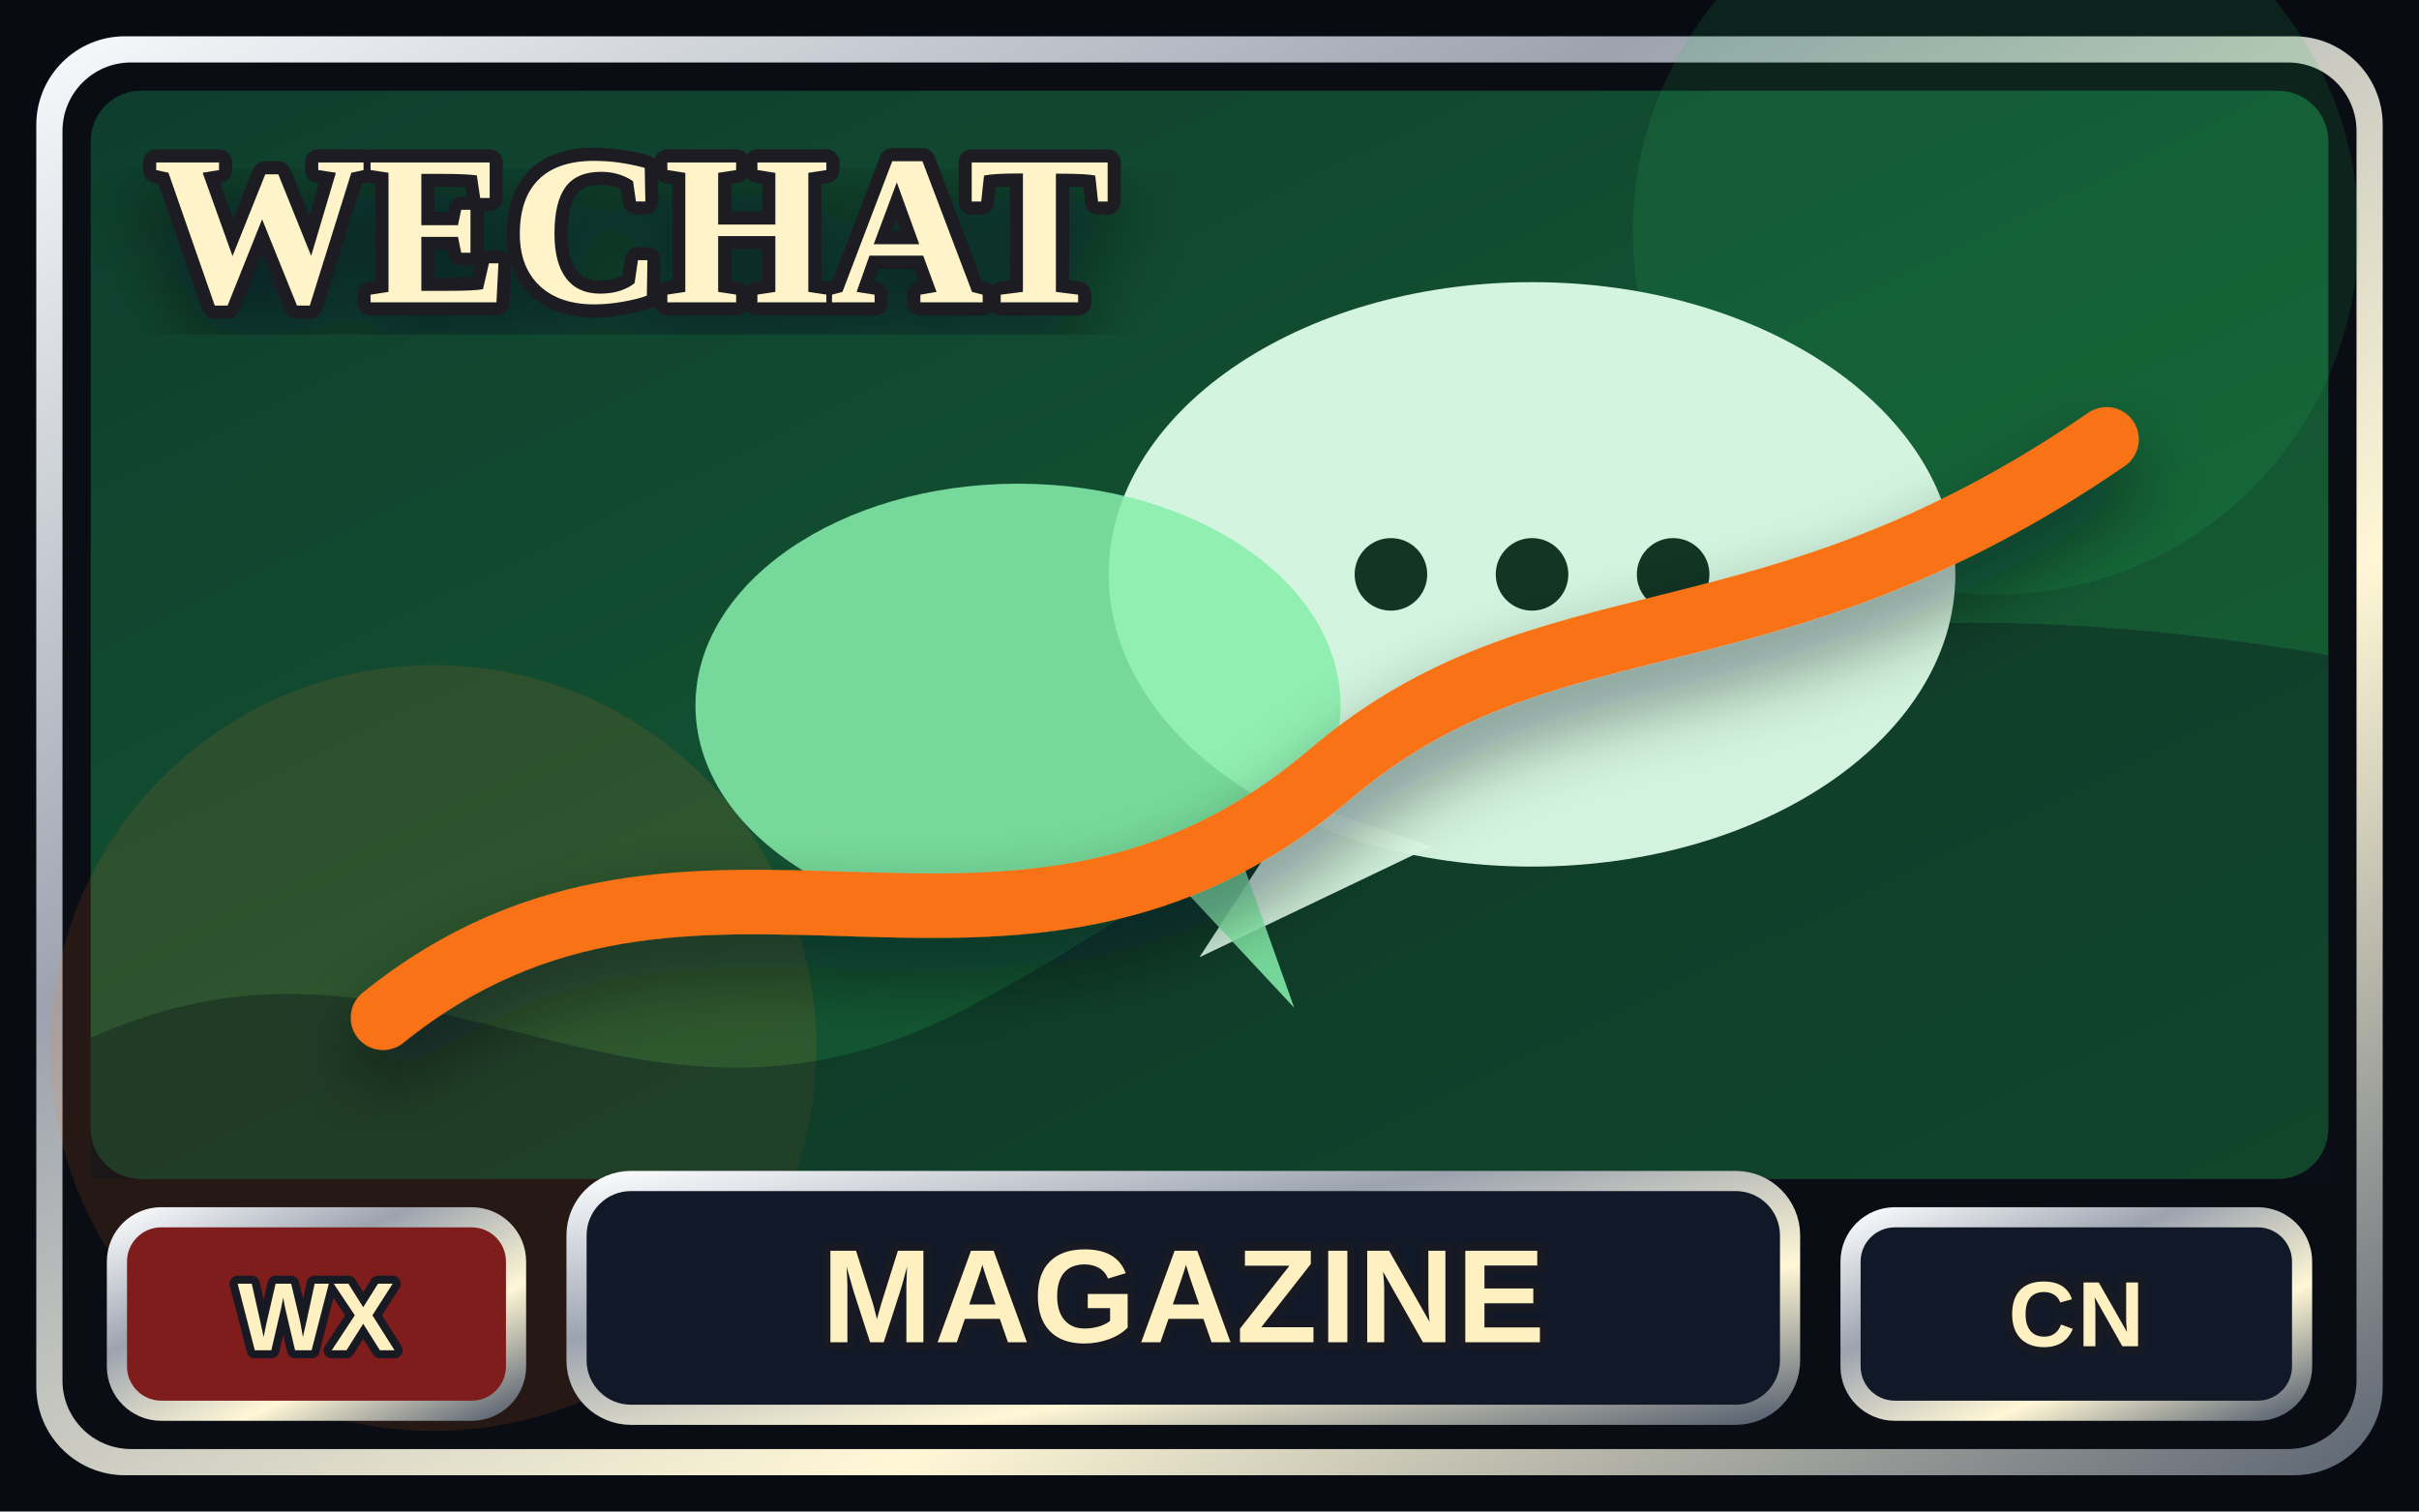
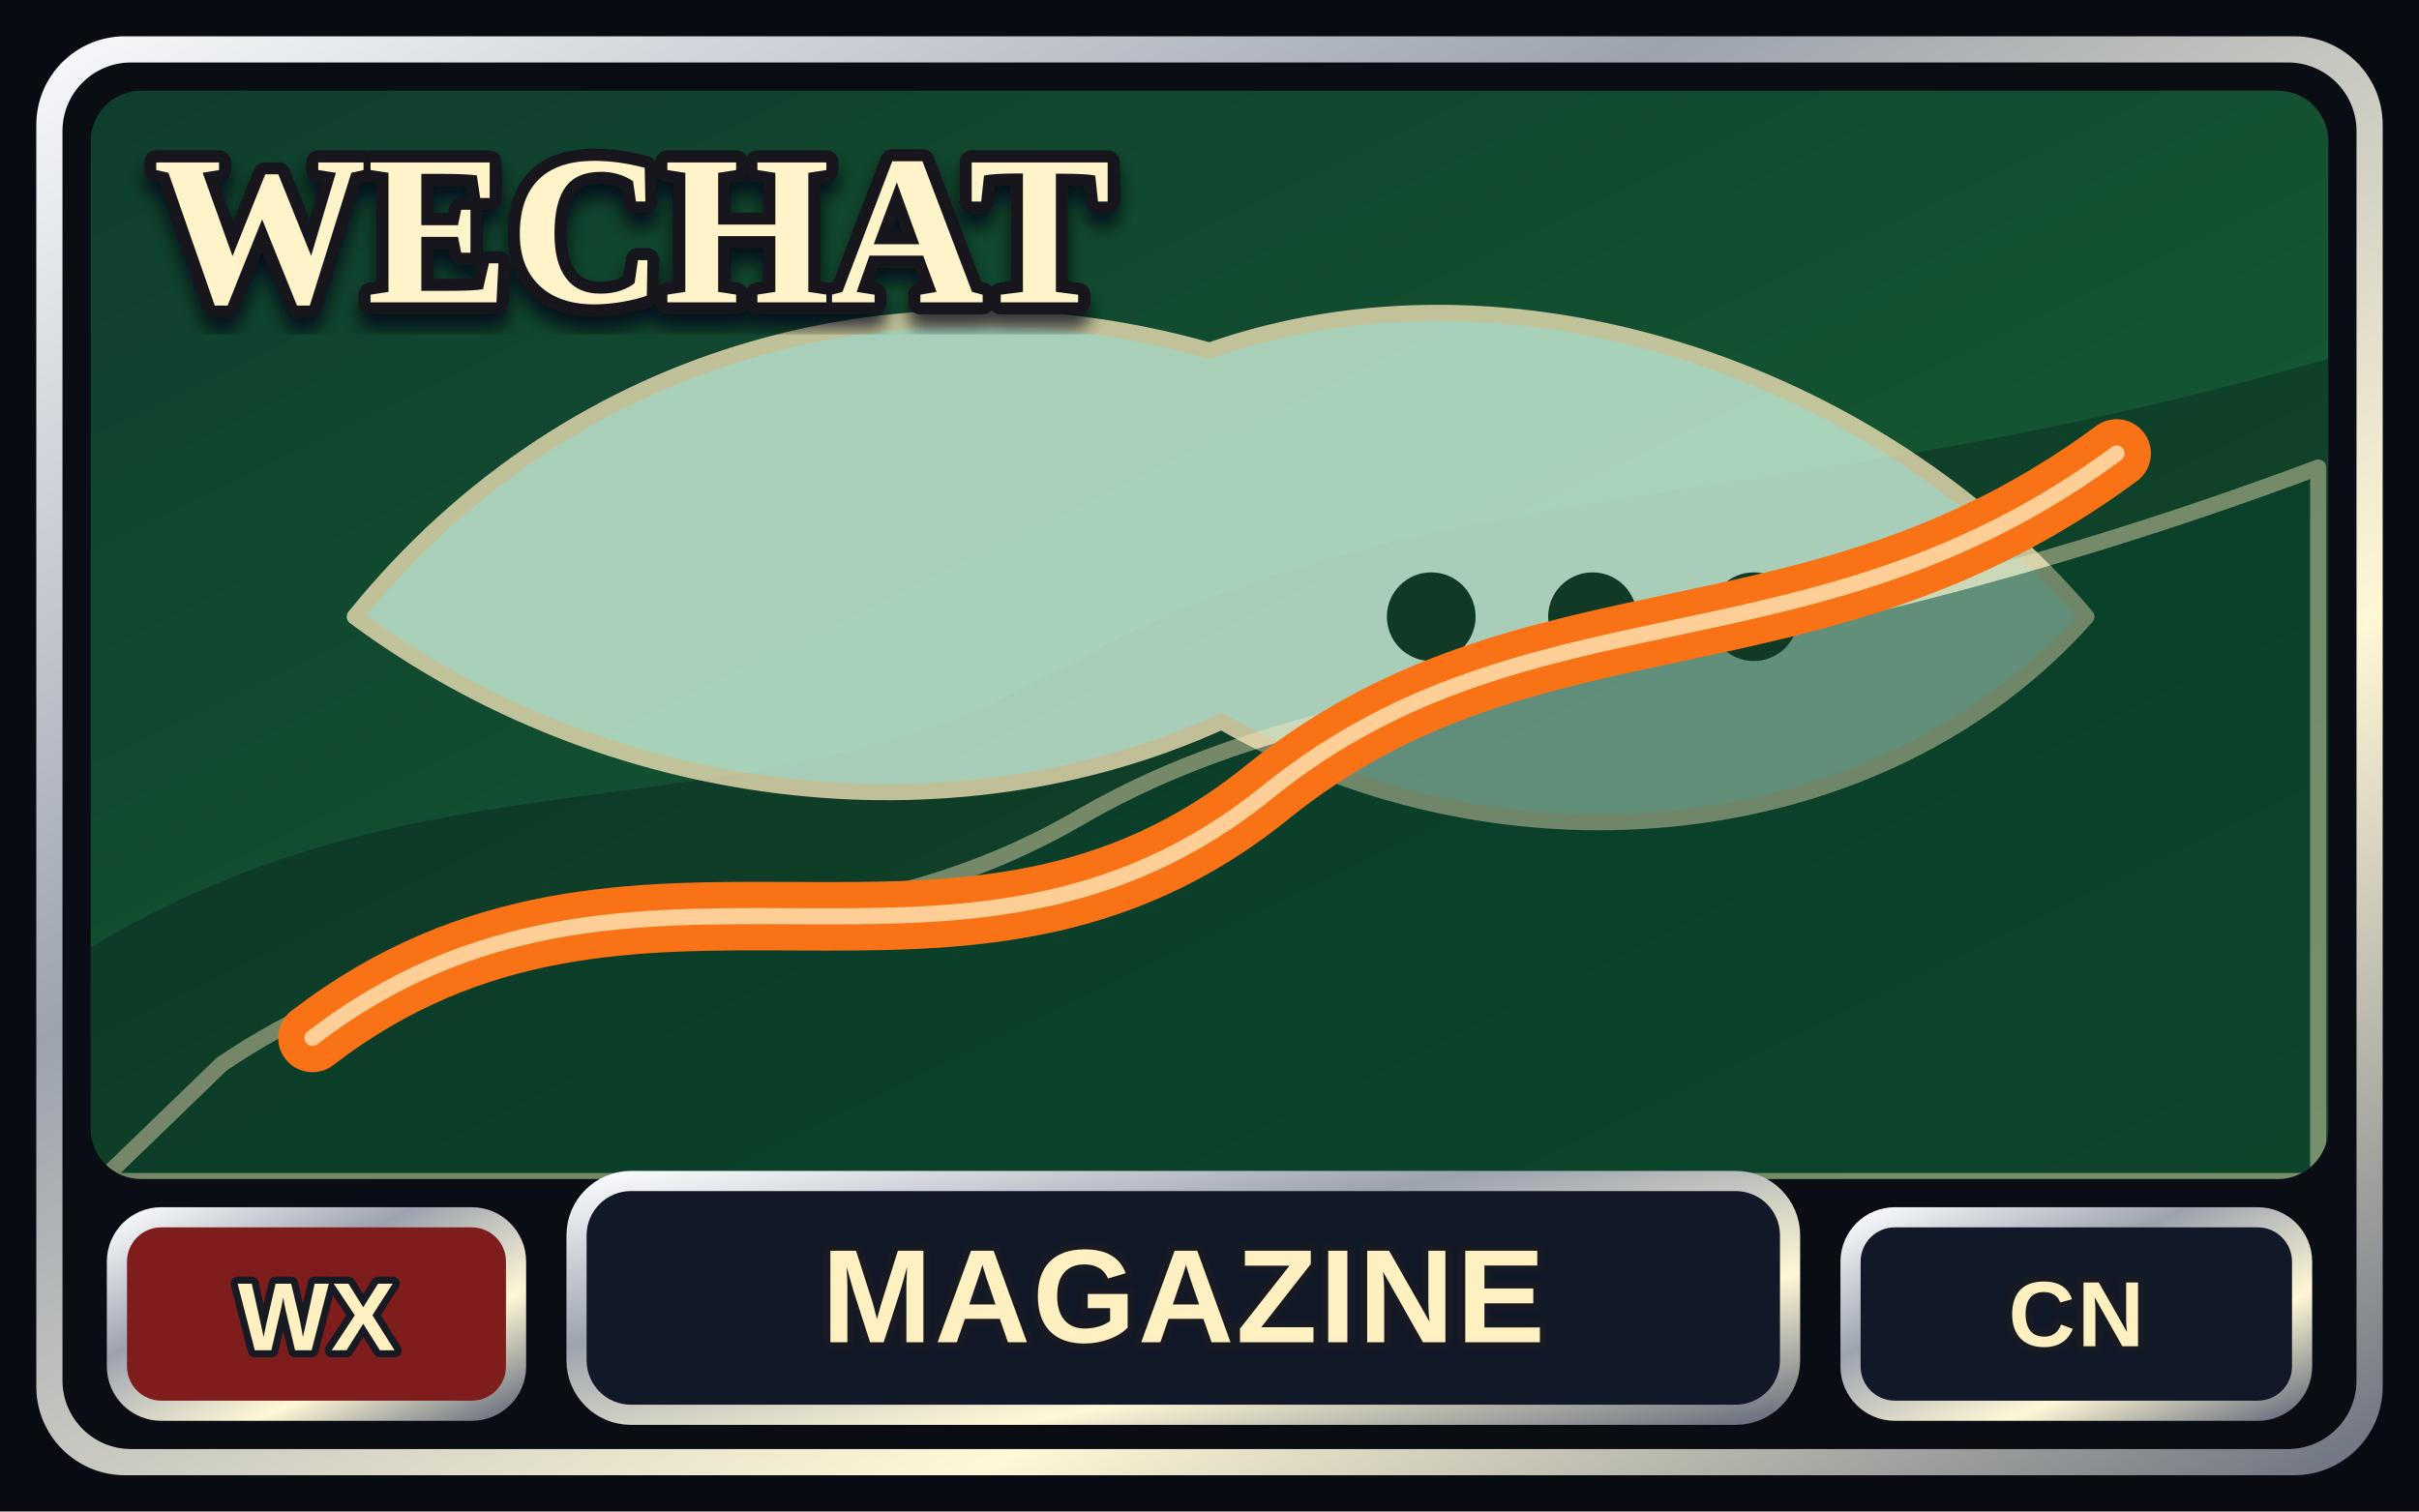
- <svg xmlns="http://www.w3.org/2000/svg" viewBox="0 0 1200 750" role="img" aria-label="WECHAT minimalist enamel plaque cover">
+ <svg xmlns="http://www.w3.org/2000/svg" viewBox="0 0 1200 750" role="img" aria-label="WECHAT inlaid enamel plaque cover">
  <defs>
    <linearGradient id="scene" x1="0" y1="0" x2="1" y2="1">
      <stop offset="0%" stop-color="#0f3d2e" />
      <stop offset="100%" stop-color="#166534" />
    </linearGradient>
    <linearGradient id="metal" x1="0" y1="0" x2="1" y2="1">
      <stop offset="0%" stop-color="#f8fafc" />
-       <stop offset="34%" stop-color="#9ca3af" />
-       <stop offset="68%" stop-color="#fff7d6" />
-       <stop offset="100%" stop-color="#5b6472" />
+       <stop offset="35%" stop-color="#9ca3af" />
+       <stop offset="70%" stop-color="#fff7d6" />
+       <stop offset="100%" stop-color="#6b7280" />
    </linearGradient>
-     <filter id="shadow" x="-20%" y="-20%" width="140%" height="140%">
-       <feDropShadow dx="0" dy="18" stdDeviation="18" flood-color="#020617" flood-opacity=".46" />
+     <clipPath id="sceneClip">
+       <rect x="45" y="45" width="1110" height="540" rx="25" />
+     </clipPath>
+     <filter id="titleShadow" x="-20%" y="-20%" width="140%" height="140%">
+       <feDropShadow dx="0" dy="7" stdDeviation="4" flood-color="#020617" flood-opacity=".72" />
    </filter>
    <style>
-       .title { font-family: Georgia, 'Times New Roman', serif; font-weight: 900; paint-order: stroke; stroke: #1a1b20; stroke-width: 13px; stroke-linejoin: round; filter: url(#shadow); letter-spacing: 0; }
-       .rail { font-family: Impact, 'Arial Narrow', Arial, sans-serif; font-weight: 900; paint-order: stroke; stroke: #171923; stroke-width: 8px; stroke-linejoin: round; letter-spacing: 1px; }
-       .route { fill: none; stroke-linecap: round; stroke-linejoin: round; filter: url(#shadow); }
+       .title { font-family: Georgia, 'Times New Roman', serif; font-weight: 900; paint-order: stroke; stroke: #15171d; stroke-width: 12px; stroke-linejoin: round; filter: url(#titleShadow); letter-spacing: 0; }
+       .rail { font-family: Impact, 'Arial Narrow', Arial, sans-serif; font-weight: 900; paint-order: stroke; stroke: #171923; stroke-width: 7px; stroke-linejoin: round; letter-spacing: 1px; }
+       .field { stroke: #f8e7ba; stroke-width: 8; stroke-linejoin: round; }
+       .soft { stroke-width: 0; }
+       .route { fill: none; stroke-width: 34; stroke-linecap: round; stroke-linejoin: round; }
    </style>
  </defs>
  <rect width="1200" height="750" fill="#080b12" />
  <rect x="18" y="18" width="1164" height="714" rx="44" fill="url(#metal)" />
  <rect x="31" y="31" width="1138" height="688" rx="34" fill="#0a0d14" />
  <rect x="45" y="45" width="1110" height="540" rx="25" fill="url(#scene)" />
-   <circle cx="990" cy="115" r="180" fill="#22c55e" opacity=".13" />
-   <circle cx="215" cy="520" r="190" fill="#f97316" opacity=".12" />
-   <path d="M45 515 C210 440 310 590 480 500 C655 408 768 260 1155 325 L1155 585 L45 585Z" fill="#07111c" opacity=".36" />
-   <ellipse cx="760" cy="285" rx="210" ry="145" fill="#dcfce7" opacity=".95" />
-   <path d="M645 398 L595 475 L710 420Z" fill="#dcfce7" opacity=".95" />
-   <ellipse cx="505" cy="350" rx="160" ry="110" fill="#86efac" opacity=".86" />
-   <path d="M586 440 L642 500 L610 410Z" fill="#86efac" opacity=".86" />
-   <circle cx="690" cy="285" r="18" fill="#123524" />
-   <circle cx="760" cy="285" r="18" fill="#123524" />
-   <circle cx="830" cy="285" r="18" fill="#123524" />
-   <path d="M190 505 C345 380 500 520 660 384 C768 292 875 335 1045 218" class="route" stroke="#f97316" stroke-width="32" />
+   <g clip-path="url(#sceneClip)">
+     <path d="M45 470 C220 365 370 420 530 330 C705 232 870 260 1155 178 L1155 585 L45 585Z" fill="#050b13" opacity=".28" />
+     <path class="field" d="M600 174 C748 122 930 182 1035 306 C934 420 748 440 606 358 C470 420 300 398 176 306 C286 170 452 132 600 174Z" fill="#d8fae5" opacity=".76" />
+     <path class="field" d="M110 528 C255 430 390 490 535 406 C675 324 840 348 1150 232 L1150 586 L50 586Z" fill="#063e2c" opacity=".44" />
+     <circle cx="710" cy="306" r="22" fill="#103926" />
+     <circle cx="790" cy="306" r="22" fill="#103926" />
+     <circle cx="870" cy="306" r="22" fill="#103926" />
+     <path class="route" d="M155 515 C315 392 476 518 630 392 C760 288 900 336 1050 225" stroke="#f97316" />
+     <path d="M155 515 C315 392 476 518 630 392 C760 288 900 336 1050 225" fill="none" stroke="#fff1c7" stroke-width="8" stroke-linecap="round" opacity=".72" />
+   </g>
  <text class="title" x="76" y="150" font-size="106" fill="#fff4c9">WECHAT</text>
  <rect x="58" y="604" width="198" height="96" rx="22" fill="#7f1d1d" stroke="url(#metal)" stroke-width="10" />
  <rect x="286" y="586" width="602" height="116" rx="27" fill="#111827" stroke="url(#metal)" stroke-width="10" />
  <rect x="918" y="604" width="224" height="96" rx="22" fill="#111827" stroke="url(#metal)" stroke-width="10" />
  <text class="rail" x="157" y="670" font-size="48" text-anchor="middle" fill="#fff0c2">WX</text>
  <text class="rail" x="587" y="666" font-size="66" text-anchor="middle" fill="#fff0c2">MAGAZINE</text>
  <text class="rail" x="1030" y="668" font-size="46" text-anchor="middle" fill="#fff0c2">CN</text>
</svg>
